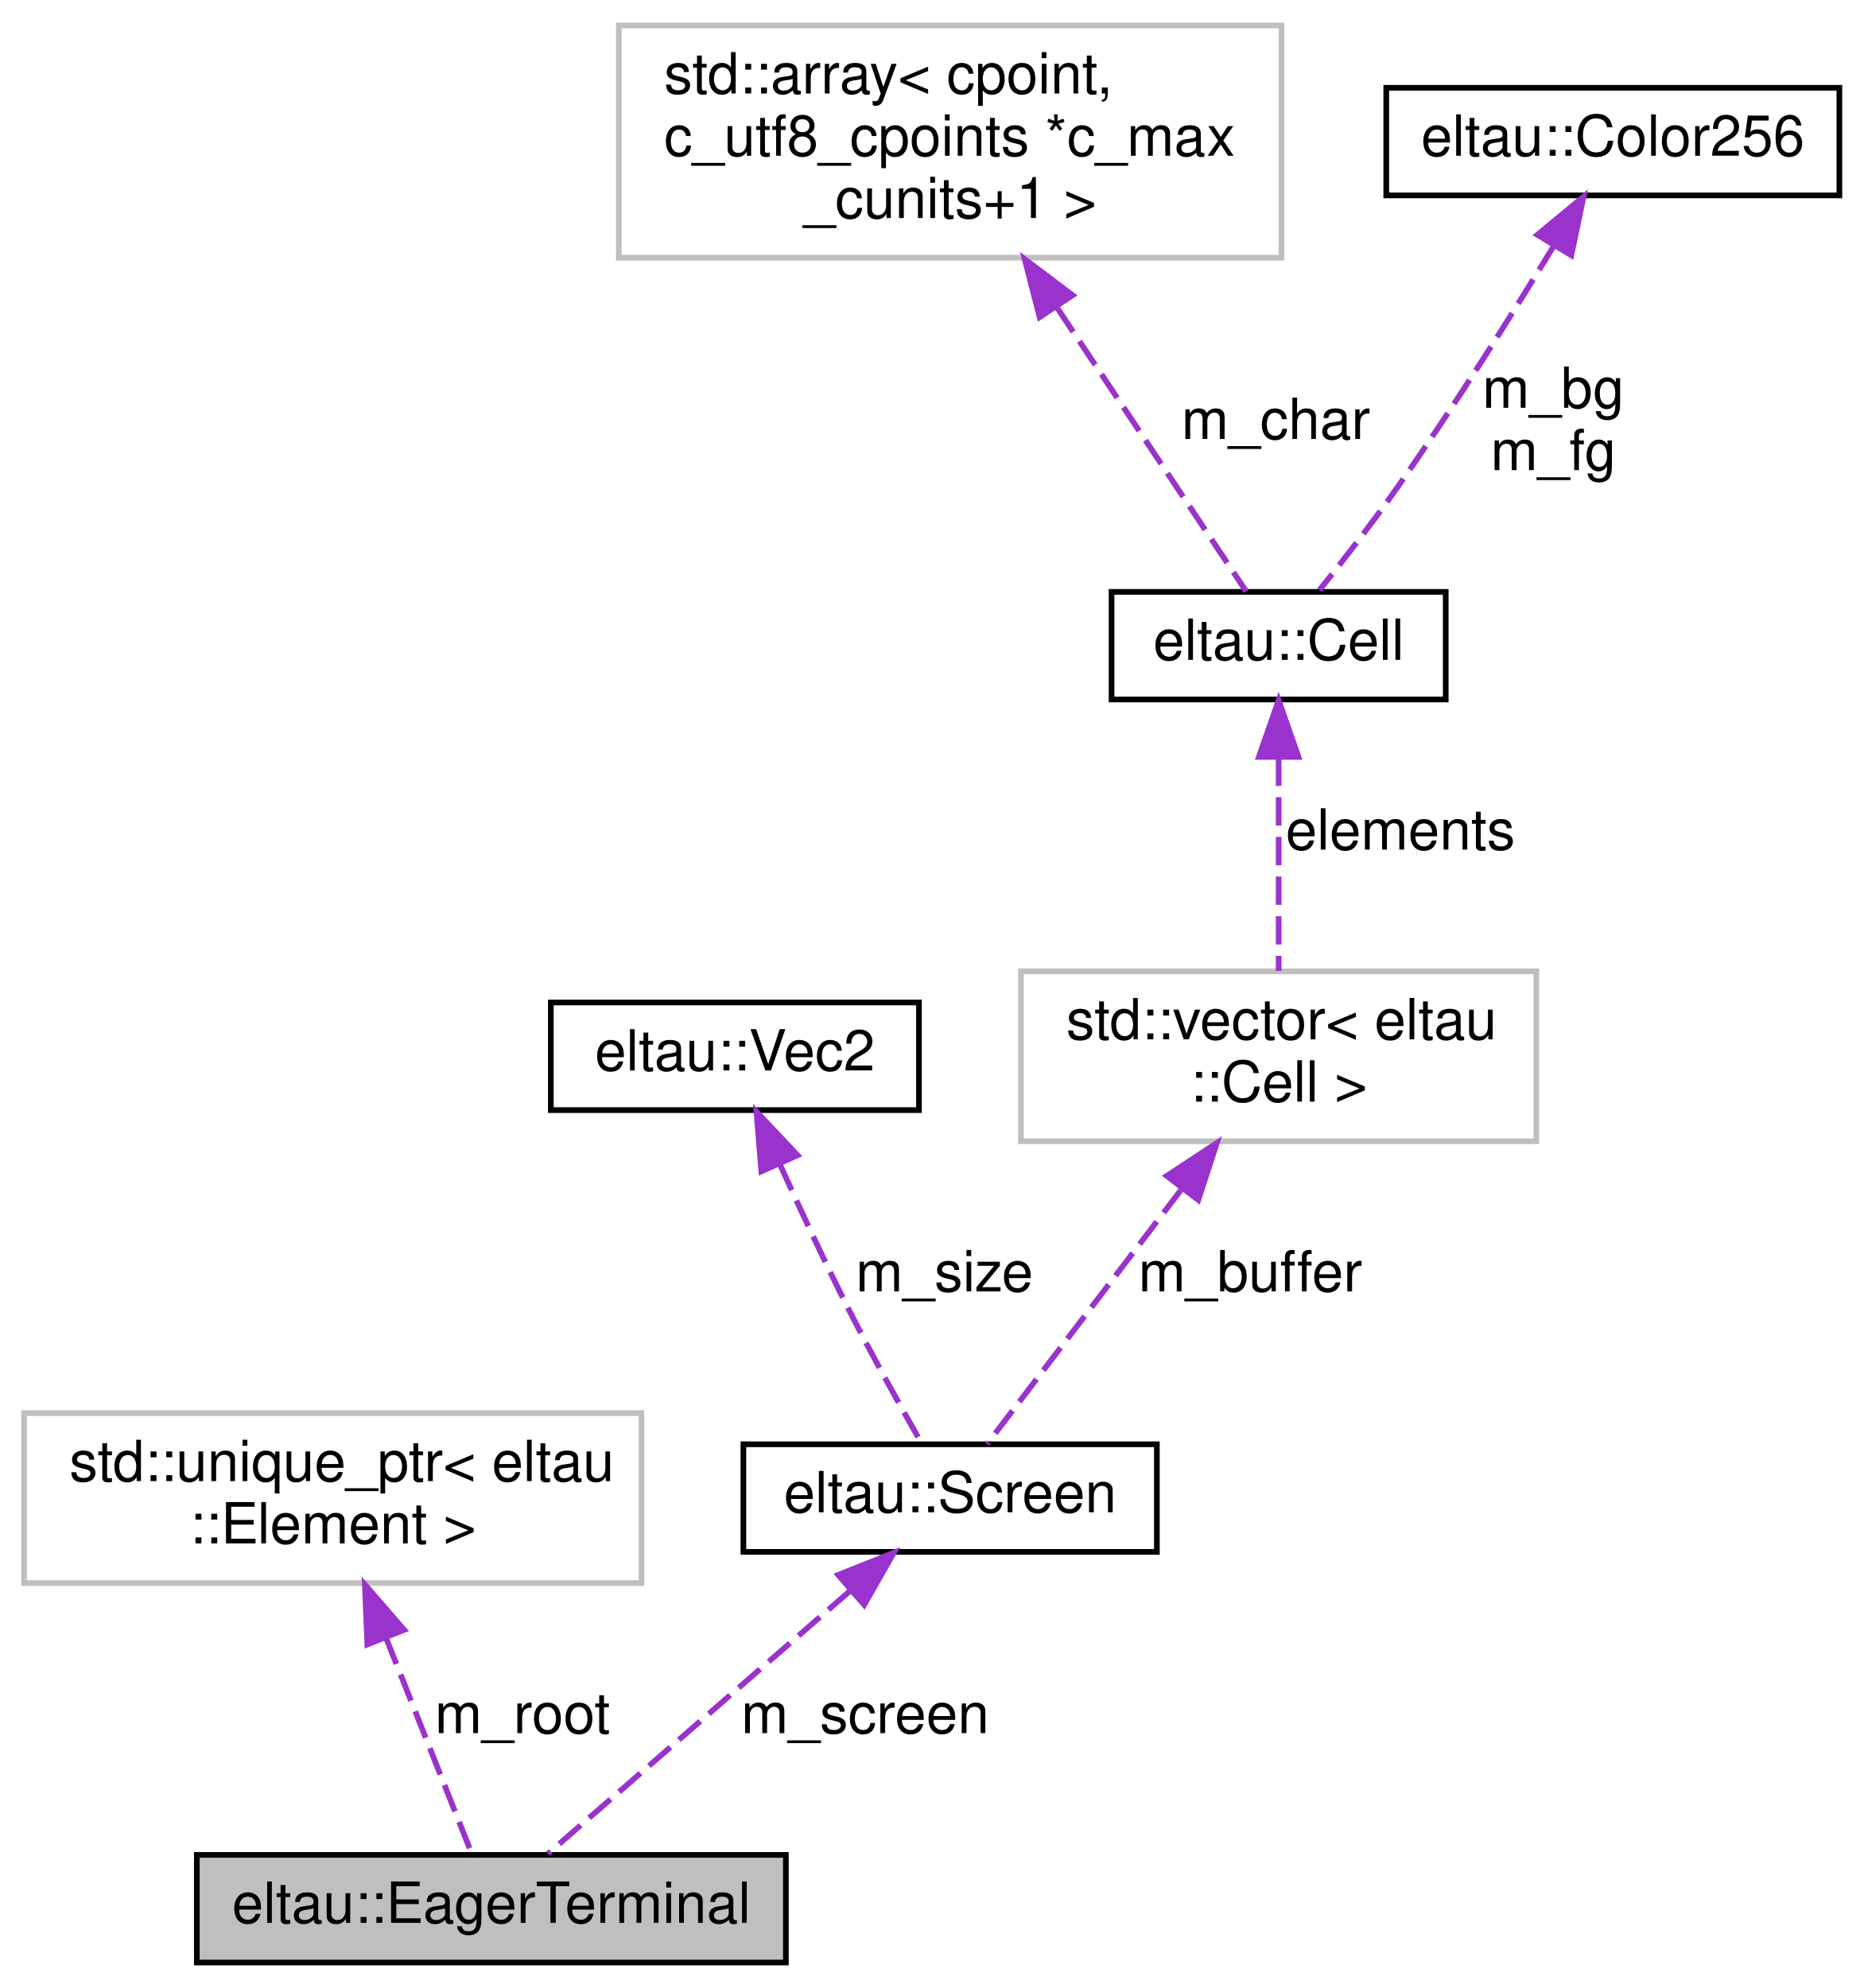
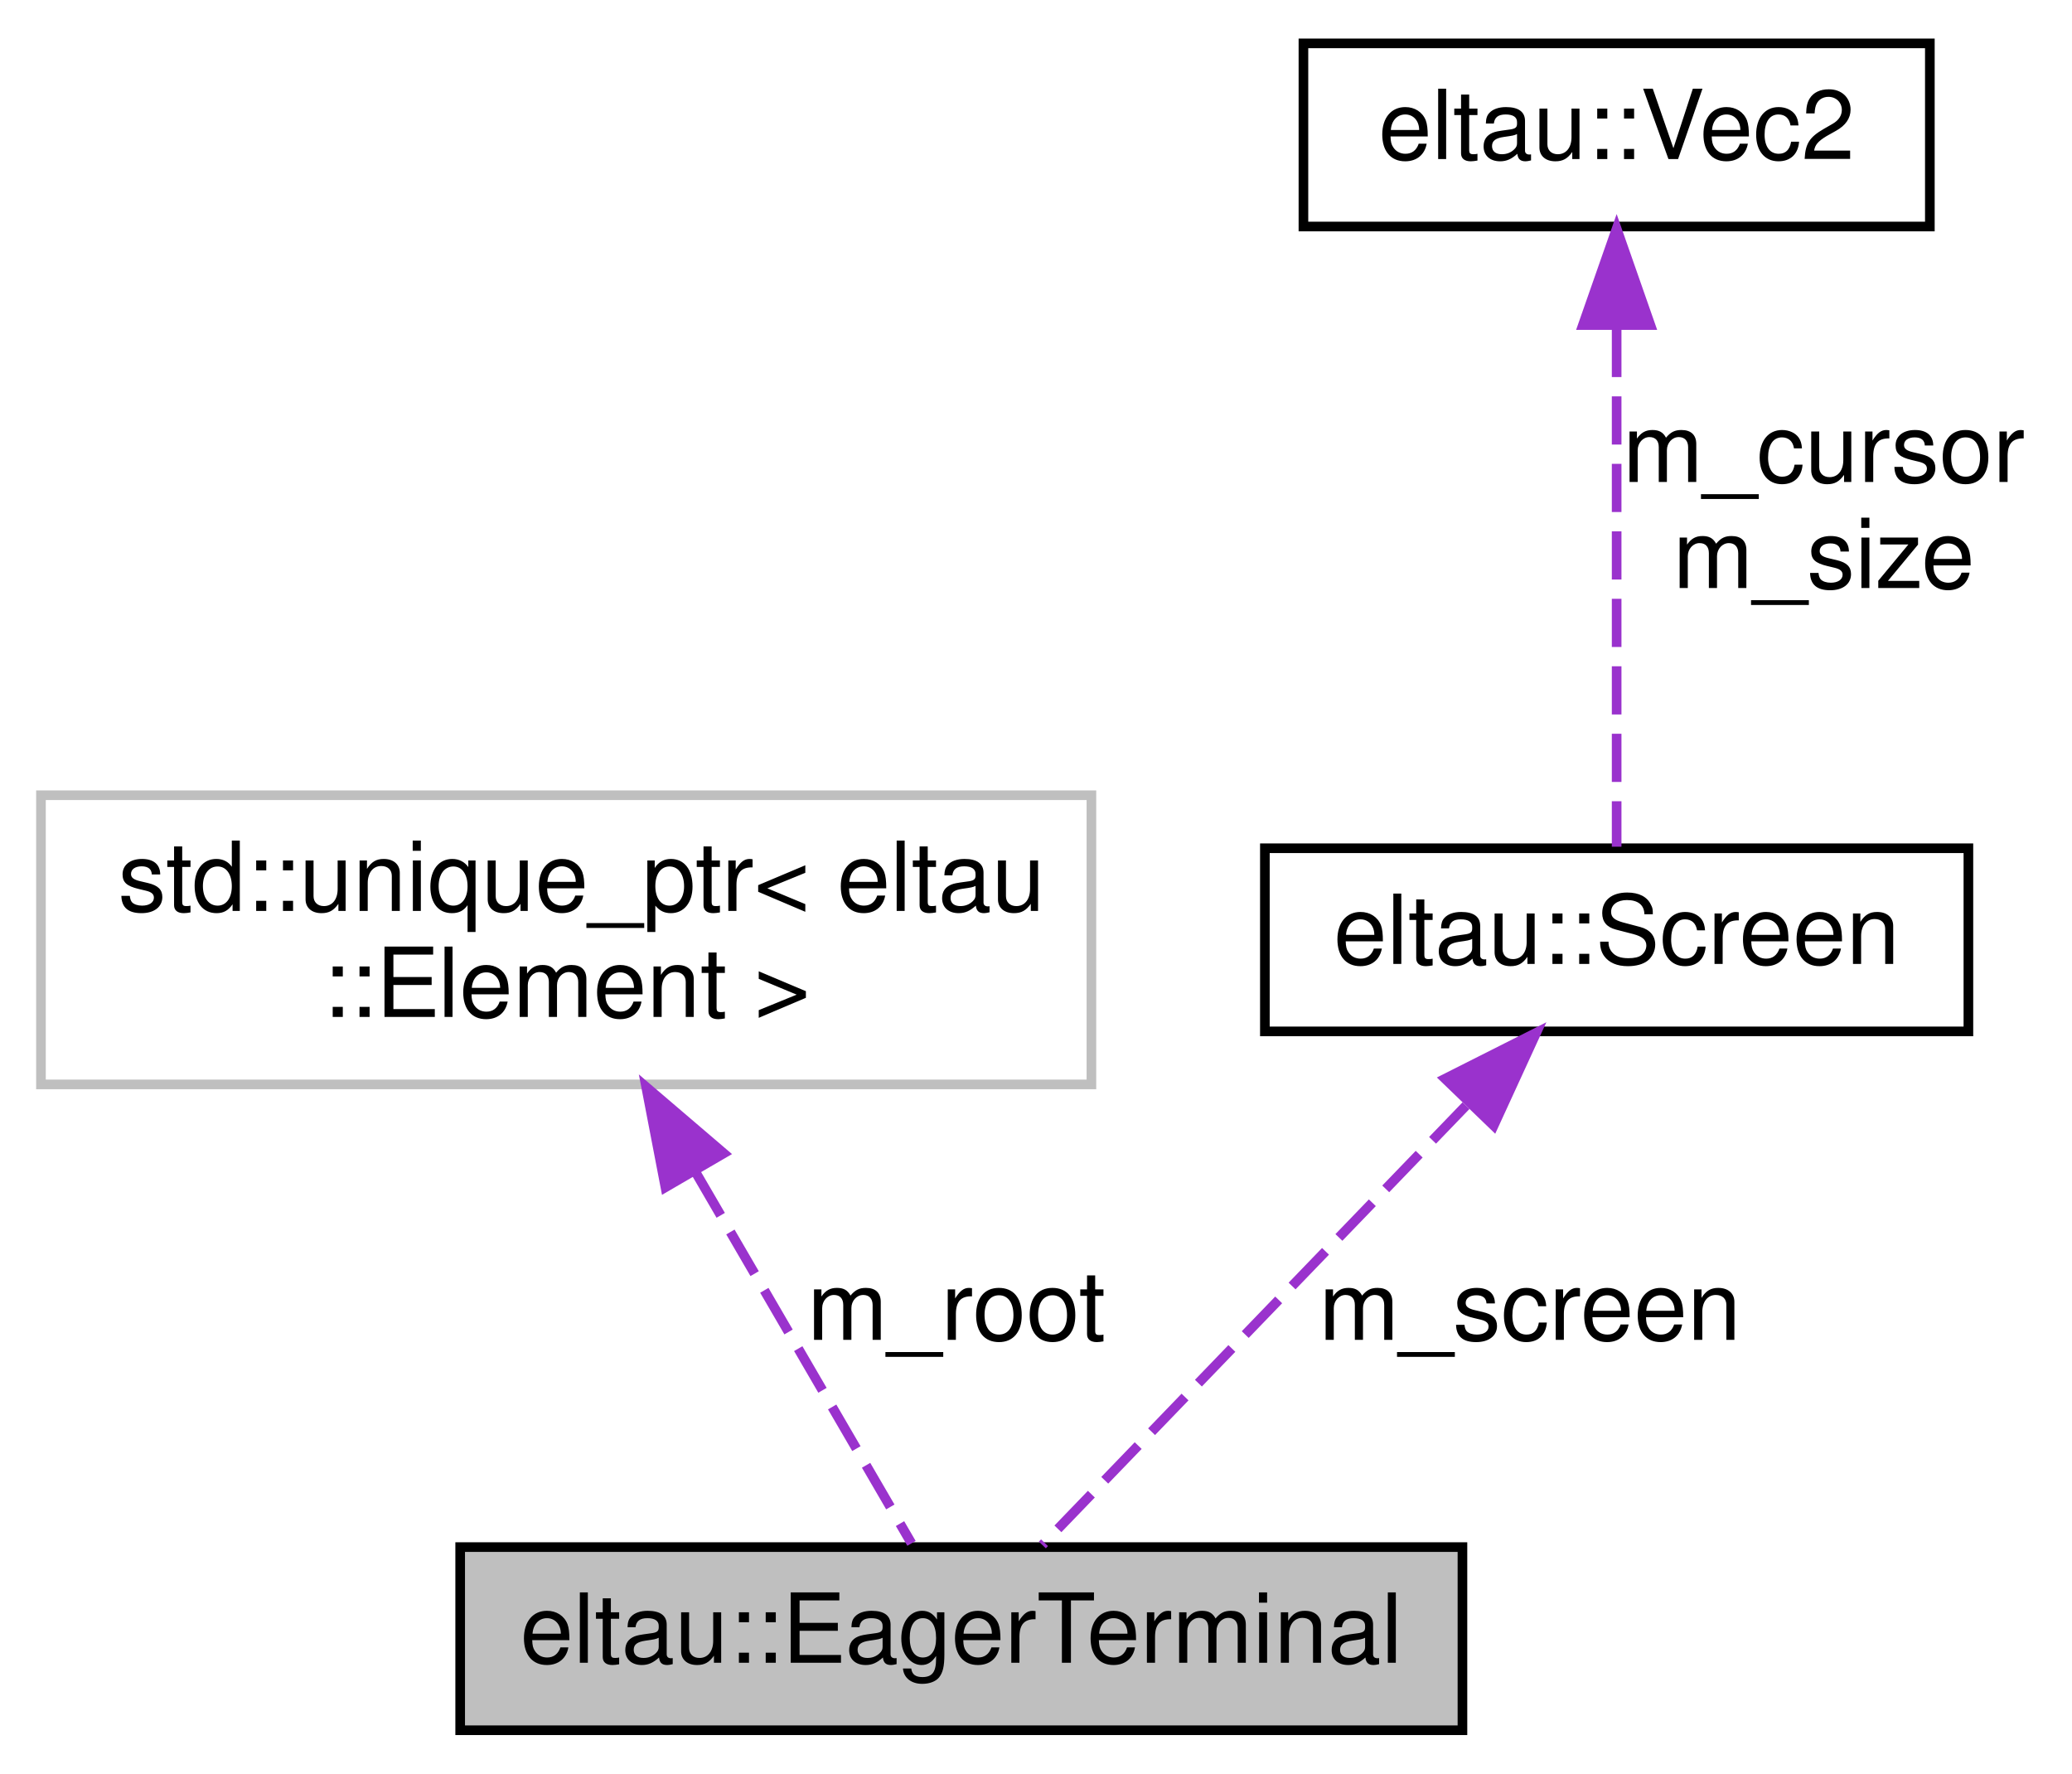
- <svg xmlns="http://www.w3.org/2000/svg" xmlns:xlink="http://www.w3.org/1999/xlink" width="329pt" height="351pt" viewBox="0.00 0.00 328.50 351.00">
-   <g id="graph0" class="graph" transform="scale(1 1) rotate(0) translate(4 347)">
+ <svg xmlns="http://www.w3.org/2000/svg" xmlns:xlink="http://www.w3.org/1999/xlink" width="215pt" height="184pt" viewBox="0.00 0.00 214.50 184.00">
+   <g id="graph0" class="graph" transform="scale(1 1) rotate(0) translate(4 180)">
    <g id="node1" class="node">
      <g id="a_node1">
        <a xlink:title="Terminal without caching.">
-           <polygon fill="#bfbfbf" stroke="black" points="30.5,-0.5 30.5,-19.5 134.5,-19.5 134.5,-0.5 30.5,-0.5" />
-           <text text-anchor="middle" x="82.5" y="-7.5" font-family="Helvetica,sans-Serif" font-size="10.00">eltau::EagerTerminal</text>
+           <polygon fill="#bfbfbf" stroke="black" points="43.5,-0.5 43.5,-19.5 147.5,-19.5 147.5,-0.5 43.5,-0.5" />
+           <text text-anchor="middle" x="95.5" y="-7.5" font-family="Helvetica,sans-Serif" font-size="10.00">eltau::EagerTerminal</text>
        </a>
      </g>
    </g>
    <g id="node2" class="node">
      <g id="a_node2">
        <a xlink:title=" ">
          <polygon fill="none" stroke="#bfbfbf" points="0,-67.5 0,-97.5 109,-97.5 109,-67.5 0,-67.5" />
          <text text-anchor="start" x="8" y="-85.5" font-family="Helvetica,sans-Serif" font-size="10.00">std::unique_ptr&lt; eltau</text>
          <text text-anchor="middle" x="54.5" y="-74.5" font-family="Helvetica,sans-Serif" font-size="10.00">::Element &gt;</text>
        </a>
      </g>
    </g>
    <g id="edge1" class="edge">
-       <path fill="none" stroke="#9a32cd" stroke-dasharray="5,2" d="M63.89,-57.86C69.07,-44.82 75.2,-29.38 78.97,-19.89" />
-       <polygon fill="#9a32cd" stroke="#9a32cd" points="60.6,-56.65 60.17,-67.23 67.11,-59.23 60.6,-56.65" />
-       <text text-anchor="middle" x="88" y="-41" font-family="Helvetica,sans-Serif" font-size="10.00"> m_root</text>
+       <path fill="none" stroke="#9a32cd" stroke-dasharray="5,2" d="M68.02,-58.24C75.66,-45.12 84.75,-29.48 90.33,-19.89" />
+       <polygon fill="#9a32cd" stroke="#9a32cd" points="64.8,-56.83 62.8,-67.23 70.85,-60.35 64.8,-56.83" />
+       <text text-anchor="middle" x="95" y="-41" font-family="Helvetica,sans-Serif" font-size="10.00"> m_root</text>
    </g>
    <g id="node3" class="node">
      <g id="a_node3">
-         <a xlink:href="classeltau_1_1Screen.html" target="_top" xlink:title="Abstract terminal screen.">
+         <a xlink:href="classeltau_1_1Screen.html" target="_top" xlink:title=" ">
          <polygon fill="none" stroke="black" points="127,-73 127,-92 200,-92 200,-73 127,-73" />
          <text text-anchor="middle" x="163.5" y="-80" font-family="Helvetica,sans-Serif" font-size="10.00">eltau::Screen</text>
        </a>
      </g>
    </g>
    <g id="edge2" class="edge">
-       <path fill="none" stroke="#9a32cd" stroke-dasharray="5,2" d="M145.79,-66.08C129.46,-51.87 105.79,-31.27 92.51,-19.72" />
-       <polygon fill="#9a32cd" stroke="#9a32cd" points="143.73,-68.93 153.57,-72.86 148.32,-63.65 143.73,-68.93" />
-       <text text-anchor="middle" x="148.5" y="-41" font-family="Helvetica,sans-Serif" font-size="10.00"> m_screen</text>
+       <path fill="none" stroke="#9a32cd" stroke-dasharray="5,2" d="M147.87,-65.3C134.19,-51.12 114.85,-31.06 103.91,-19.72" />
+       <polygon fill="#9a32cd" stroke="#9a32cd" points="145.7,-68.09 155.16,-72.86 150.74,-63.23 145.7,-68.09" />
+       <text text-anchor="middle" x="154.5" y="-41" font-family="Helvetica,sans-Serif" font-size="10.00"> m_screen</text>
    </g>
    <g id="node4" class="node">
      <g id="a_node4">
        <a xlink:href="structeltau_1_1Vec2.html" target="_top" xlink:title="Coordinates in the screen.">
-           <polygon fill="none" stroke="black" points="93,-151 93,-170 158,-170 158,-151 93,-151" />
-           <text text-anchor="middle" x="125.5" y="-158" font-family="Helvetica,sans-Serif" font-size="10.00">eltau::Vec2</text>
+           <polygon fill="none" stroke="black" points="131,-156.5 131,-175.5 196,-175.5 196,-156.5 131,-156.5" />
+           <text text-anchor="middle" x="163.5" y="-163.5" font-family="Helvetica,sans-Serif" font-size="10.00">eltau::Vec2</text>
        </a>
      </g>
    </g>
    <g id="edge3" class="edge">
-       <path fill="none" stroke="#9a32cd" stroke-dasharray="5,2" d="M133.45,-141.42C137,-133.55 141.33,-124.25 145.5,-116 149.63,-107.83 154.72,-98.72 158.43,-92.23" />
-       <polygon fill="#9a32cd" stroke="#9a32cd" points="130.17,-140.18 129.3,-150.74 136.56,-143.03 130.17,-140.18" />
-       <text text-anchor="middle" x="162.5" y="-119" font-family="Helvetica,sans-Serif" font-size="10.00"> m_size</text>
-     </g>
-     <g id="node5" class="node">
-       <g id="a_node5">
-         <a xlink:title=" ">
-           <polygon fill="none" stroke="#bfbfbf" points="176,-145.5 176,-175.5 267,-175.5 267,-145.5 176,-145.5" />
-           <text text-anchor="start" x="184" y="-163.5" font-family="Helvetica,sans-Serif" font-size="10.00">std::vector&lt; eltau</text>
-           <text text-anchor="middle" x="221.5" y="-152.5" font-family="Helvetica,sans-Serif" font-size="10.00">::Cell &gt;</text>
-         </a>
-       </g>
-     </g>
-     <g id="edge4" class="edge">
-       <path fill="none" stroke="#9a32cd" stroke-dasharray="5,2" d="M204.23,-136.87C192.73,-121.8 178.27,-102.85 170.04,-92.06" />
-       <polygon fill="#9a32cd" stroke="#9a32cd" points="201.74,-139.38 210.59,-145.2 207.31,-135.13 201.74,-139.38" />
-       <text text-anchor="middle" x="216.5" y="-119" font-family="Helvetica,sans-Serif" font-size="10.00"> m_buffer</text>
-     </g>
-     <g id="node6" class="node">
-       <g id="a_node6">
-         <a xlink:href="structeltau_1_1Cell.html" target="_top" xlink:title="Terminal cell.">
-           <polygon fill="none" stroke="black" points="192,-223.5 192,-242.5 251,-242.5 251,-223.5 192,-223.5" />
-           <text text-anchor="middle" x="221.5" y="-230.5" font-family="Helvetica,sans-Serif" font-size="10.00">eltau::Cell</text>
-         </a>
-       </g>
-     </g>
-     <g id="edge5" class="edge">
-       <path fill="none" stroke="#9a32cd" stroke-dasharray="5,2" d="M221.5,-213.24C221.5,-201.41 221.5,-186.38 221.5,-175.58" />
-       <polygon fill="#9a32cd" stroke="#9a32cd" points="218,-213.36 221.5,-223.36 225,-213.36 218,-213.36" />
-       <text text-anchor="middle" x="243" y="-197" font-family="Helvetica,sans-Serif" font-size="10.00"> elements</text>
-     </g>
-     <g id="node7" class="node">
-       <g id="a_node7">
-         <a xlink:title=" ">
-           <polygon fill="none" stroke="#bfbfbf" points="105,-301.5 105,-342.5 222,-342.5 222,-301.5 105,-301.5" />
-           <text text-anchor="start" x="113" y="-330.5" font-family="Helvetica,sans-Serif" font-size="10.00">std::array&lt; cpoint,</text>
-           <text text-anchor="start" x="113" y="-319.5" font-family="Helvetica,sans-Serif" font-size="10.00"> c_utf8_cpoints *c_max</text>
-           <text text-anchor="middle" x="163.5" y="-308.5" font-family="Helvetica,sans-Serif" font-size="10.00">_cunits+1 &gt;</text>
-         </a>
-       </g>
-     </g>
-     <g id="edge6" class="edge">
-       <path fill="none" stroke="#9a32cd" stroke-dasharray="5,2" d="M182.45,-292.57C194.05,-275.18 208.08,-254.12 215.77,-242.59" />
-       <polygon fill="#9a32cd" stroke="#9a32cd" points="179.3,-291 176.66,-301.26 185.12,-294.88 179.3,-291" />
-       <text text-anchor="middle" x="221" y="-269.5" font-family="Helvetica,sans-Serif" font-size="10.00"> m_char</text>
-     </g>
-     <g id="node8" class="node">
-       <g id="a_node8">
-         <a xlink:href="structeltau_1_1Color256.html" target="_top" xlink:title="256 Terminal colors">
-           <polygon fill="none" stroke="black" points="240.5,-312.5 240.5,-331.5 320.5,-331.5 320.5,-312.5 240.5,-312.5" />
-           <text text-anchor="middle" x="280.5" y="-319.5" font-family="Helvetica,sans-Serif" font-size="10.00">eltau::Color256</text>
-         </a>
-       </g>
-     </g>
-     <g id="edge7" class="edge">
-       <path fill="none" stroke="#9a32cd" stroke-dasharray="5,2" d="M270.1,-303.61C262.69,-291.47 252.35,-275.01 242.5,-261 238.13,-254.78 232.88,-248.03 228.72,-242.84" />
-       <polygon fill="#9a32cd" stroke="#9a32cd" points="267.18,-305.54 275.34,-312.28 273.17,-301.92 267.18,-305.54" />
-       <text text-anchor="middle" x="270" y="-275" font-family="Helvetica,sans-Serif" font-size="10.00"> m_bg</text>
-       <text text-anchor="middle" x="270" y="-264" font-family="Helvetica,sans-Serif" font-size="10.00">m_fg</text>
+       <path fill="none" stroke="#9a32cd" stroke-dasharray="5,2" d="M163.5,-145.88C163.5,-128.9 163.5,-104.87 163.5,-92.16" />
+       <polygon fill="#9a32cd" stroke="#9a32cd" points="160,-146.28 163.5,-156.28 167,-146.28 160,-146.28" />
+       <text text-anchor="middle" x="185" y="-130" font-family="Helvetica,sans-Serif" font-size="10.00"> m_cursor</text>
+       <text text-anchor="middle" x="185" y="-119" font-family="Helvetica,sans-Serif" font-size="10.00">m_size</text>
    </g>
  </g>
</svg>
